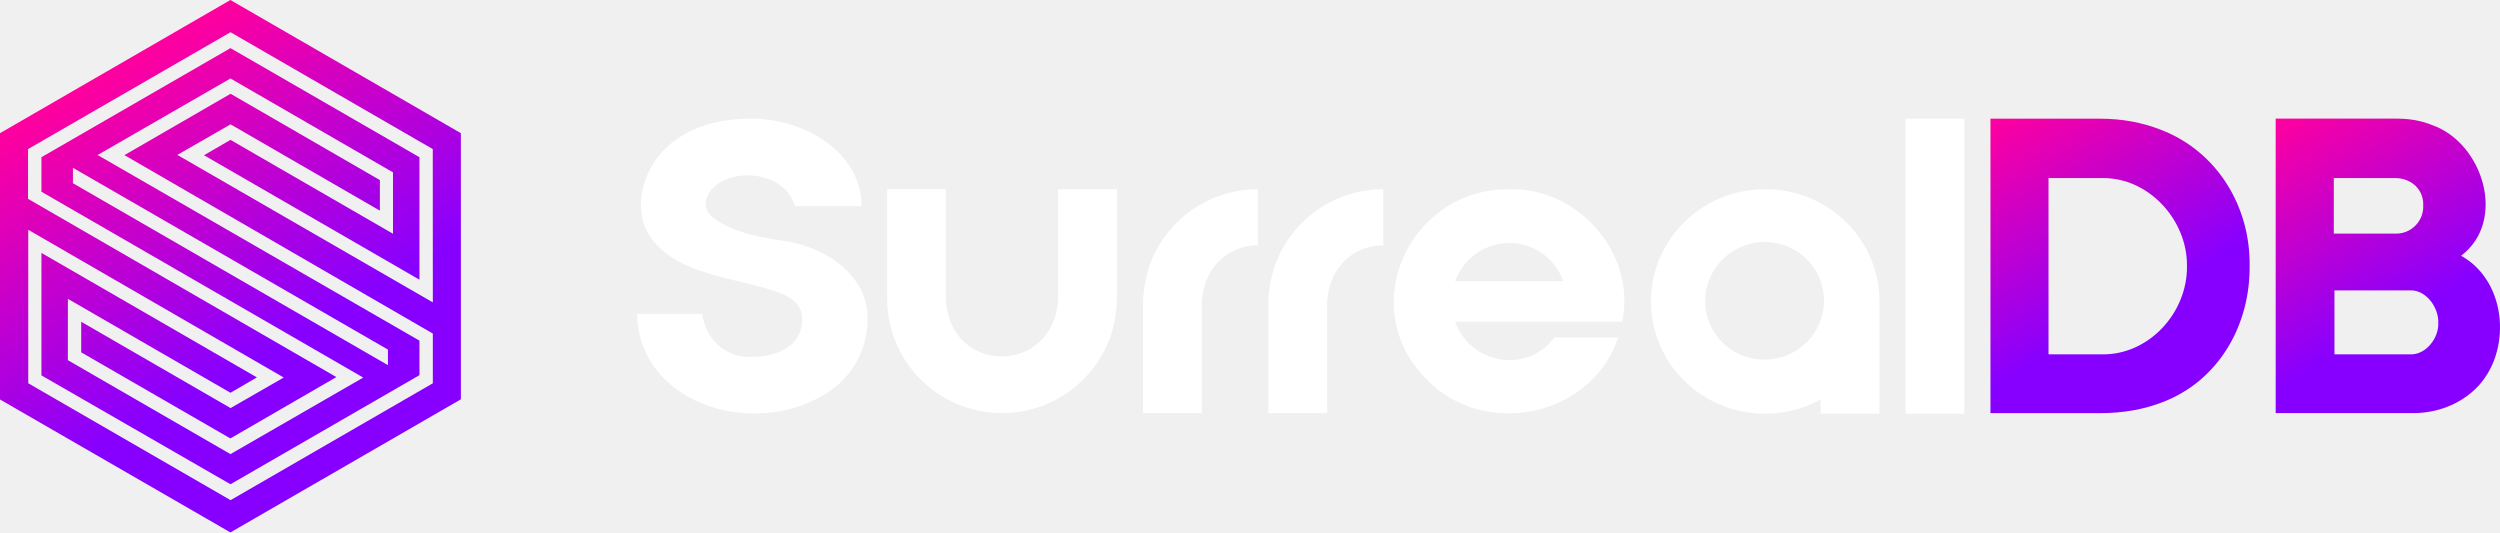
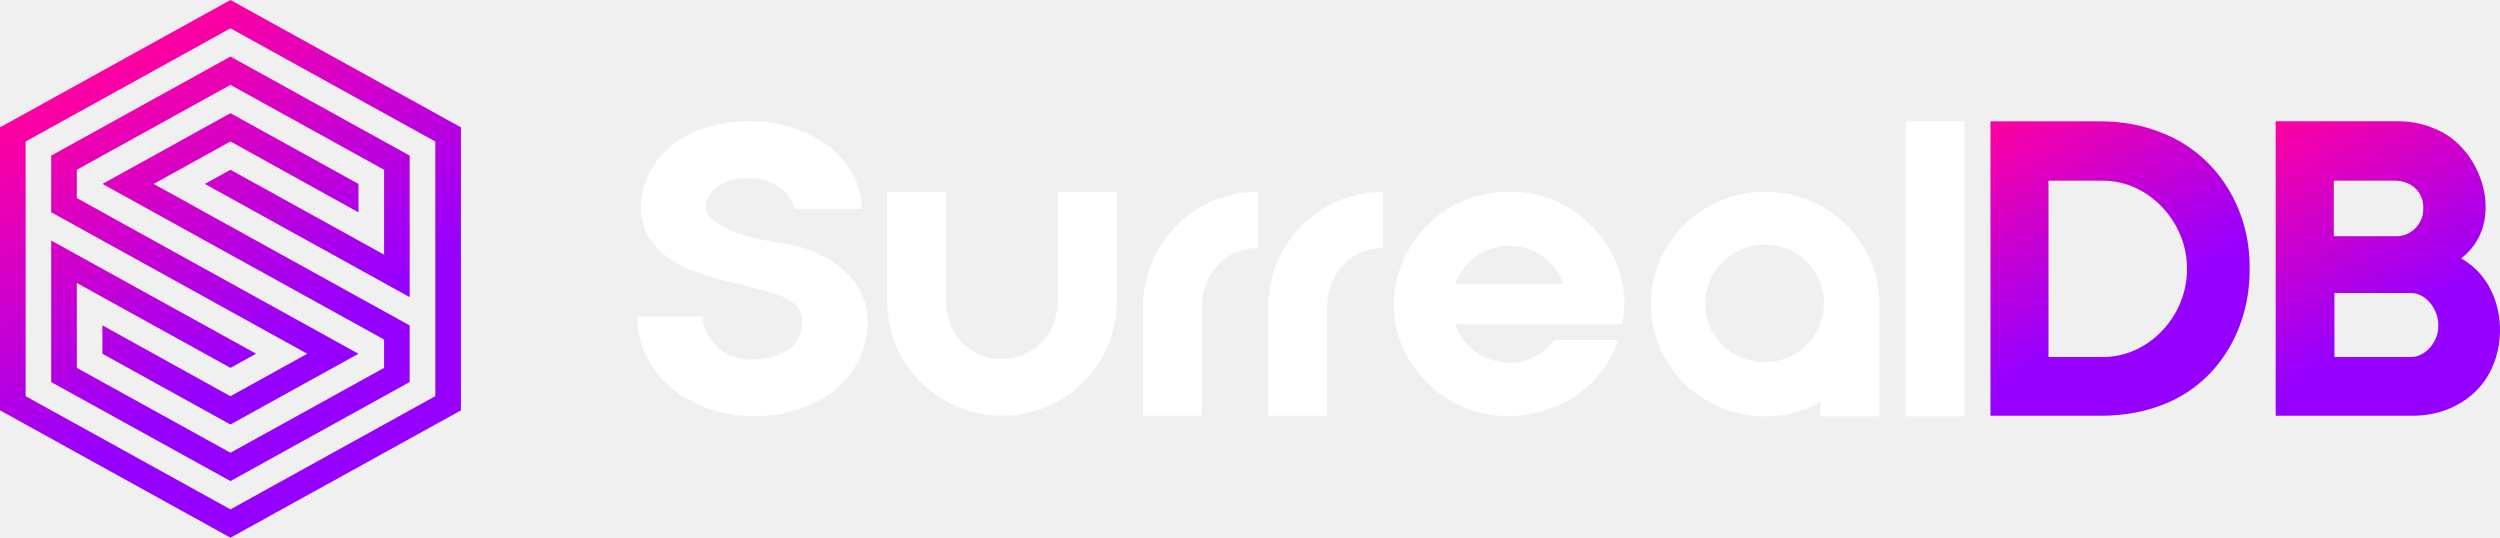
- <svg xmlns="http://www.w3.org/2000/svg" version="1.1" id="SurrealDB" x="0px" y="0px" viewBox="0 0 4556.1 970.3" style="enable-background:new 0 0 4556.1 970.3;" xml:space="preserve">
+ <svg xmlns="http://www.w3.org/2000/svg" version="1.1" id="SurrealDB" x="0px" y="0px" viewBox="0 0 4556.1 979.9" style="enable-background:new 0 0 4556.1 979.9;" xml:space="preserve">
  <style type="text/css">
- 	.st0{fill:url(#SVGID_1_);}
- 	.st1{fill:#FFFFFF;}
- 	.st2{fill:url(#SVGID_00000062171557301203025990000000732817521177201292_);}
- 	.st3{fill:url(#SVGID_00000000197458802323804250000007804726173193278356_);}
+ 	.st0{fill:#FFFFFF;}
+ 	.st1{fill:url(#SVGID_1_);}
+ 	.st2{fill:url(#SVGID_00000121982450453319728200000015965900823200673712_);}
+ 	.st3{fill:url(#SVGID_00000144320225633719919570000001173814927897411243_);}
</style>
  <g>
-     <linearGradient id="SVGID_1_" gradientUnits="userSpaceOnUse" x1="209.765" y1="848.684" x2="629.917" y2="120.959" gradientTransform="matrix(1 0 0 -1 0 970)">
-       <stop offset="0" style="stop-color:#FF009E" />
-       <stop offset="0.7" style="stop-color:#8700FF" />
+     <path class="st0" d="M1433.5,444.7c75,11.9,148.7,64.2,147.5,141.6c0,47.6-20.2,91.6-57.1,122.5c-129.7,102.4-359.3,40.5-362.9-132   h119c4.8,44,40.5,79.7,88,78.5c50,0,94-20.2,94-69c0-22.6-13.1-34.5-34.5-45.2c-79.7-32.1-197.5-30.9-246.3-110.6   c-29.7-53.5-5.9-126.1,41.6-164.2c39.3-32.1,90.4-45.2,145.2-45.2c97.6-1.2,202.3,61.9,202.3,159.4h-121.4   c-15.5-54.7-92.8-71.4-139.2-41.6c-23.8,15.5-33.3,44-10.7,61.9C1334.7,429.3,1388.3,437.6,1433.5,444.7z" />
+     <path class="st0" d="M2750.6,349.6c123.7-3.6,232,115.4,205.8,241.5h-304.6c28.6,78.5,132.1,95.2,180.8,28.6h116.6   c-48.8,145.2-242.7,184.4-347.4,78.5C2467.4,566.1,2568.5,348.4,2750.6,349.6z M2849.3,517.3c-35.7-92.8-161.8-92.8-197.5,0H2849.3   z" />
+     <path class="st0" d="M3472.8,221.1h107.1v537.7h-107.1V221.1z" />
+     <linearGradient id="SVGID_1_" gradientUnits="userSpaceOnUse" x1="3647.214" y1="604.145" x2="3950.82" y2="78.284" gradientTransform="matrix(1 0 0 -1 0 813.8552)">
+       <stop offset="0" style="stop-color:#FF00A0" />
+       <stop offset="0.7" style="stop-color:#9600FF" />
    </linearGradient>
-     <path class="st0" d="M75.5,286.5v62.9L662,688.1L420,827.6L123.7,656.4V544.6L420,715.8l48.2-28L75.5,460.9v223.2L420,882.5   l344.4-198.8v-62.9L177.9,282.5L420,143l296.2,171.1V426L420,254.9l-48.2,28l392.6,226.8V286.5L420,87.7L75.5,286.5z M707,637.1   v28.4L132.9,333.9v-28.1L707,637.1z M419.9,0L0,242.7V728l419.9,242.3l420-242.6v-485L419.9,0z M788.8,551.1L323.2,282.3l97-55.7   l272.1,157.3v-55.7L420.2,170.9L226.8,282.7l562,325.2v90.6l-368.6,213l-368.7-213V418.8L517.1,688l-96.9,55.7L148,586.4v55.7   L419.8,799L613,687.2L51.1,362.4v-90.7l369-213l368.6,213L788.8,551.1L788.8,551.1z" />
-     <path class="st1" d="M1433.5,439.9c75,11.9,148.7,64.2,147.5,141.6c0,47.6-20.2,91.6-57.1,122.5c-129.7,102.4-359.3,40.5-362.9-132   h119c4.8,44,40.5,79.7,88,78.5c50,0,94-20.2,94-69c0-22.6-13.1-34.5-34.5-45.2c-79.7-32.1-197.5-30.9-246.3-110.6   c-29.7-53.5-5.9-126.1,41.6-164.2c39.3-32.1,90.4-45.2,145.2-45.2c97.6-1.2,202.3,61.9,202.3,159.4h-121.4   c-15.5-54.7-92.8-71.4-139.2-41.6c-23.8,15.5-33.3,44-10.7,61.9C1334.7,424.5,1388.3,432.8,1433.5,439.9z" />
-     <path class="st1" d="M2750.6,344.8c123.7-3.6,232,115.4,205.8,241.5h-304.6c28.6,78.5,132.1,95.2,180.8,28.6h116.6   c-48.8,145.2-242.7,184.4-347.4,78.5C2467.4,561.3,2568.5,343.6,2750.6,344.8z M2849.3,512.5c-35.7-92.8-161.8-92.8-197.5,0H2849.3   z" />
-     <path class="st1" d="M3472.8,216.3h107.1V754h-107.1V216.3z" />
-     <linearGradient id="SVGID_00000145027389564557632520000010127328655096837283_" gradientUnits="userSpaceOnUse" x1="3647.204" y1="372.646" x2="3950.81" y2="898.508" gradientTransform="matrix(1 0 0 1 0 -167.7282)">
-       <stop offset="0" style="stop-color:#FF009E" />
-       <stop offset="0.7" style="stop-color:#8700FF" />
+     <path class="st1" d="M3938,241.3c-33.3-13.1-70.2-20.2-110.6-20.2h-199.9v536.6h199.9c42.8,0,80.9-7.1,114.2-20.2   c102.3-39.3,159.4-140.4,158.2-248.7C4101,380.5,4040.3,280.5,3938,241.3z M3830.9,650.6h-97.6V329.3h97.6   c85.7-1.2,155.9,77.3,154.7,160.6C3986.7,574.4,3916.5,651.8,3830.9,650.6z" />
+     <linearGradient id="SVGID_00000018239021758282658680000013582729270820580276_" gradientUnits="userSpaceOnUse" x1="4149.681" y1="594.238" x2="4456.185" y2="63.354" gradientTransform="matrix(1 0 0 -1 0 813.8552)">
+       <stop offset="0" style="stop-color:#FF00A0" />
+       <stop offset="0.7" style="stop-color:#9600FF" />
    </linearGradient>
-     <path style="fill:url(#SVGID_00000145027389564557632520000010127328655096837283_);" d="M3938,236.5   c-33.3-13.1-70.2-20.2-110.6-20.2h-199.9v536.6h199.9c42.8,0,80.9-7.1,114.2-20.2c102.3-39.3,159.4-140.4,158.2-248.7   C4101,375.7,4040.3,275.7,3938,236.5z M3830.9,645.8h-97.6V324.5h97.6c85.7-1.2,155.9,77.3,154.7,160.6   C3986.7,569.6,3916.5,647,3830.9,645.8z" />
-     <linearGradient id="SVGID_00000118393856565080091200000000133440753560158135_" gradientUnits="userSpaceOnUse" x1="4149.671" y1="382.554" x2="4456.176" y2="913.437" gradientTransform="matrix(1 0 0 1 0 -167.7282)">
-       <stop offset="0" style="stop-color:#FF009E" />
-       <stop offset="0.7" style="stop-color:#8700FF" />
+     <path style="fill:url(#SVGID_00000018239021758282658680000013582729270820580276_);" d="M4485.2,470.9   c84.5-64.2,39.3-205.8-52.4-238c-20.2-8.3-41.6-11.9-64.2-11.9h-221.3v536.6c13.1,0,251,0,251,0c42.8,0,83.3-15.5,113-44   C4578.1,649.4,4570.9,518.5,4485.2,470.9z M4253.2,329.3H4365c28.6,0,52.3,20.2,51.2,50c1.2,28.6-22.6,52.4-51.2,51.2h-111.8V329.3   z M4392.4,650.6h-138V534h138c28.6-1.2,52.4,30.9,51.2,59.5C4444.8,620.8,4421,651.8,4392.4,650.6z" />
+     <path class="st0" d="M1928.4,374.5v173.7c-5.9,141.6-199.9,141.6-204.6,0c0-15.5,0-189.2,0-198.7h-107.1v198.7   c0,21.4,3.6,42.8,9.5,63.1c27.4,86.9,108.3,146.3,199.9,146.3s172.5-59.5,199.9-146.3c5.9-20.2,9.5-41.6,9.5-63.1V349.6h-107.1   L1928.4,374.5L1928.4,374.5z" />
+     <path class="st0" d="M3425.2,554.2c0-113-92.8-204.6-208.2-204.6s-208.2,91.6-208.2,204.6s92.7,204.6,208.2,204.6   c36.9,0,71.4-9.5,101.1-26.2v26.2h107.1L3425.2,554.2L3425.2,554.2L3425.2,554.2z M3215.8,660.1c-60.7,0-108.3-47.6-108.3-107.1   c0-58.3,48.8-107.1,108.3-107.1c60.7,0,108.3,47.6,108.3,107.1S3275.2,660.1,3215.8,660.1z" />
+     <path class="st0" d="M2292.5,349.6c-91.6,0-172.5,59.5-199.9,146.3c-5.9,20.2-9.5,41.6-9.5,63.1v119v79.7l0,0h107.1v-15.5   c0-3.6,0-7.1,0-10.7V678l0,0c0-51.2,0-110.6,0-119c2.4-71.4,52.4-107.1,102.3-107.1L2292.5,349.6L2292.5,349.6z" />
+     <path class="st0" d="M2520.9,349.6c-91.6,0-172.5,59.5-199.9,146.3c-5.9,20.2-9.5,41.6-9.5,63.1v119v79.7l0,0h107.1v-15.5   c0-3.6,0-7.1,0-10.7V678l0,0c0-51.2,0-110.6,0-119c2.4-71.4,52.3-107.1,102.3-107.1L2520.9,349.6L2520.9,349.6z" />
+     <linearGradient id="SVGID_00000140713328121810851800000008158461953651236004_" gradientUnits="userSpaceOnUse" x1="203.303" y1="114.698" x2="636.632" y2="865.246">
+       <stop offset="0" style="stop-color:#FF00A0" />
+       <stop offset="0.7" style="stop-color:#9600FF" />
    </linearGradient>
-     <path style="fill:url(#SVGID_00000118393856565080091200000000133440753560158135_);" d="M4485.2,466.1   c84.5-64.2,39.3-205.8-52.4-238c-20.2-8.3-41.6-11.9-64.2-11.9h-221.3v536.6c13.1,0,251,0,251,0c42.8,0,83.3-15.5,113-44   C4578.1,644.6,4570.9,513.7,4485.2,466.1z M4253.2,324.5H4365c28.6,0,52.3,20.2,51.2,50c1.2,28.6-22.6,52.4-51.2,51.2h-111.8V324.5   z M4392.4,645.8h-138V529.2h138c28.6-1.2,52.4,30.9,51.2,59.5C4444.8,616,4421,647,4392.4,645.8z" />
-     <path class="st1" d="M1928.4,369.7v173.7c-5.9,141.6-199.9,141.6-204.6,0c0-15.5,0-189.2,0-198.7h-107.1v198.7   c0,21.4,3.6,42.8,9.5,63.1c27.4,86.9,108.3,146.3,199.9,146.3s172.5-59.5,199.9-146.3c5.9-20.2,9.5-41.6,9.5-63.1V344.8h-107.1   L1928.4,369.7L1928.4,369.7z" />
-     <path class="st1" d="M3425.2,549.4c0-113-92.8-204.6-208.2-204.6s-208.2,91.6-208.2,204.6S3101.5,754,3217,754   c36.9,0,71.4-9.5,101.1-26.2V754h107.1L3425.2,549.4L3425.2,549.4L3425.2,549.4z M3215.8,655.3c-60.7,0-108.3-47.6-108.3-107.1   c0-58.3,48.8-107.1,108.3-107.1c60.7,0,108.3,47.6,108.3,107.1S3275.2,655.3,3215.8,655.3z" />
-     <path class="st1" d="M2292.5,344.8c-91.6,0-172.5,59.5-199.9,146.3c-5.9,20.2-9.5,41.6-9.5,63.1v119v79.7l0,0h107.1v-15.5   c0-3.6,0-7.1,0-10.7v-53.5l0,0c0-51.2,0-110.6,0-119c2.4-71.4,52.4-107.1,102.3-107.1L2292.5,344.8L2292.5,344.8z" />
-     <path class="st1" d="M2520.9,344.8c-91.6,0-172.5,59.5-199.9,146.3c-5.9,20.2-9.5,41.6-9.5,63.1v119v79.7l0,0h107.1v-15.5   c0-3.6,0-7.1,0-10.7v-53.5l0,0c0-51.2,0-110.6,0-119c2.4-71.4,52.3-107.1,102.3-107.1L2520.9,344.8L2520.9,344.8z" />
+     <path style="fill:url(#SVGID_00000140713328121810851800000008158461953651236004_);" d="M746.6,593.1L280,335.2l140-77.4   L653.3,387v-51.8L420,206.3c-34.7,19.2-202.4,111.9-233.3,128.9c28.7,15.9,330.1,182.4,513.3,283.6v51.6   c-24.9,13.8-280,154.7-280,154.7C350.2,786.6,209.7,709,140,670.4V515.7l280,154.7v0l46.7-25.8L93.3,438.4v257.9L420,876.7   c32.2-17.8,302.8-167.3,326.6-180.5l0,0L746.6,593.1L746.6,593.1z M420,0L0,232.1l0,515.7l420,232.1l420-232V232.1L420,0z    M793.2,722L793.2,722L420,928.3L46.7,722V257.9l0,0L420,51.6l373.3,206.3V722z M93.3,283.6v103.2l466.6,257.9l-140,77.4   L186.6,592.9v51.8l233.3,128.9c34.7-19.2,202.4-111.9,233.3-128.9C624.5,628.8,323.2,462.3,140,361v-51.6   c24.9-13.8,280-154.7,280-154.7c69.7,38.6,210.2,116.2,280,154.7v154.7L420,309.4v0l-46.7,25.8l373.3,206.3V283.6L420,103.1   C387.7,121,117.2,270.5,93.3,283.6z" />
  </g>
</svg>
